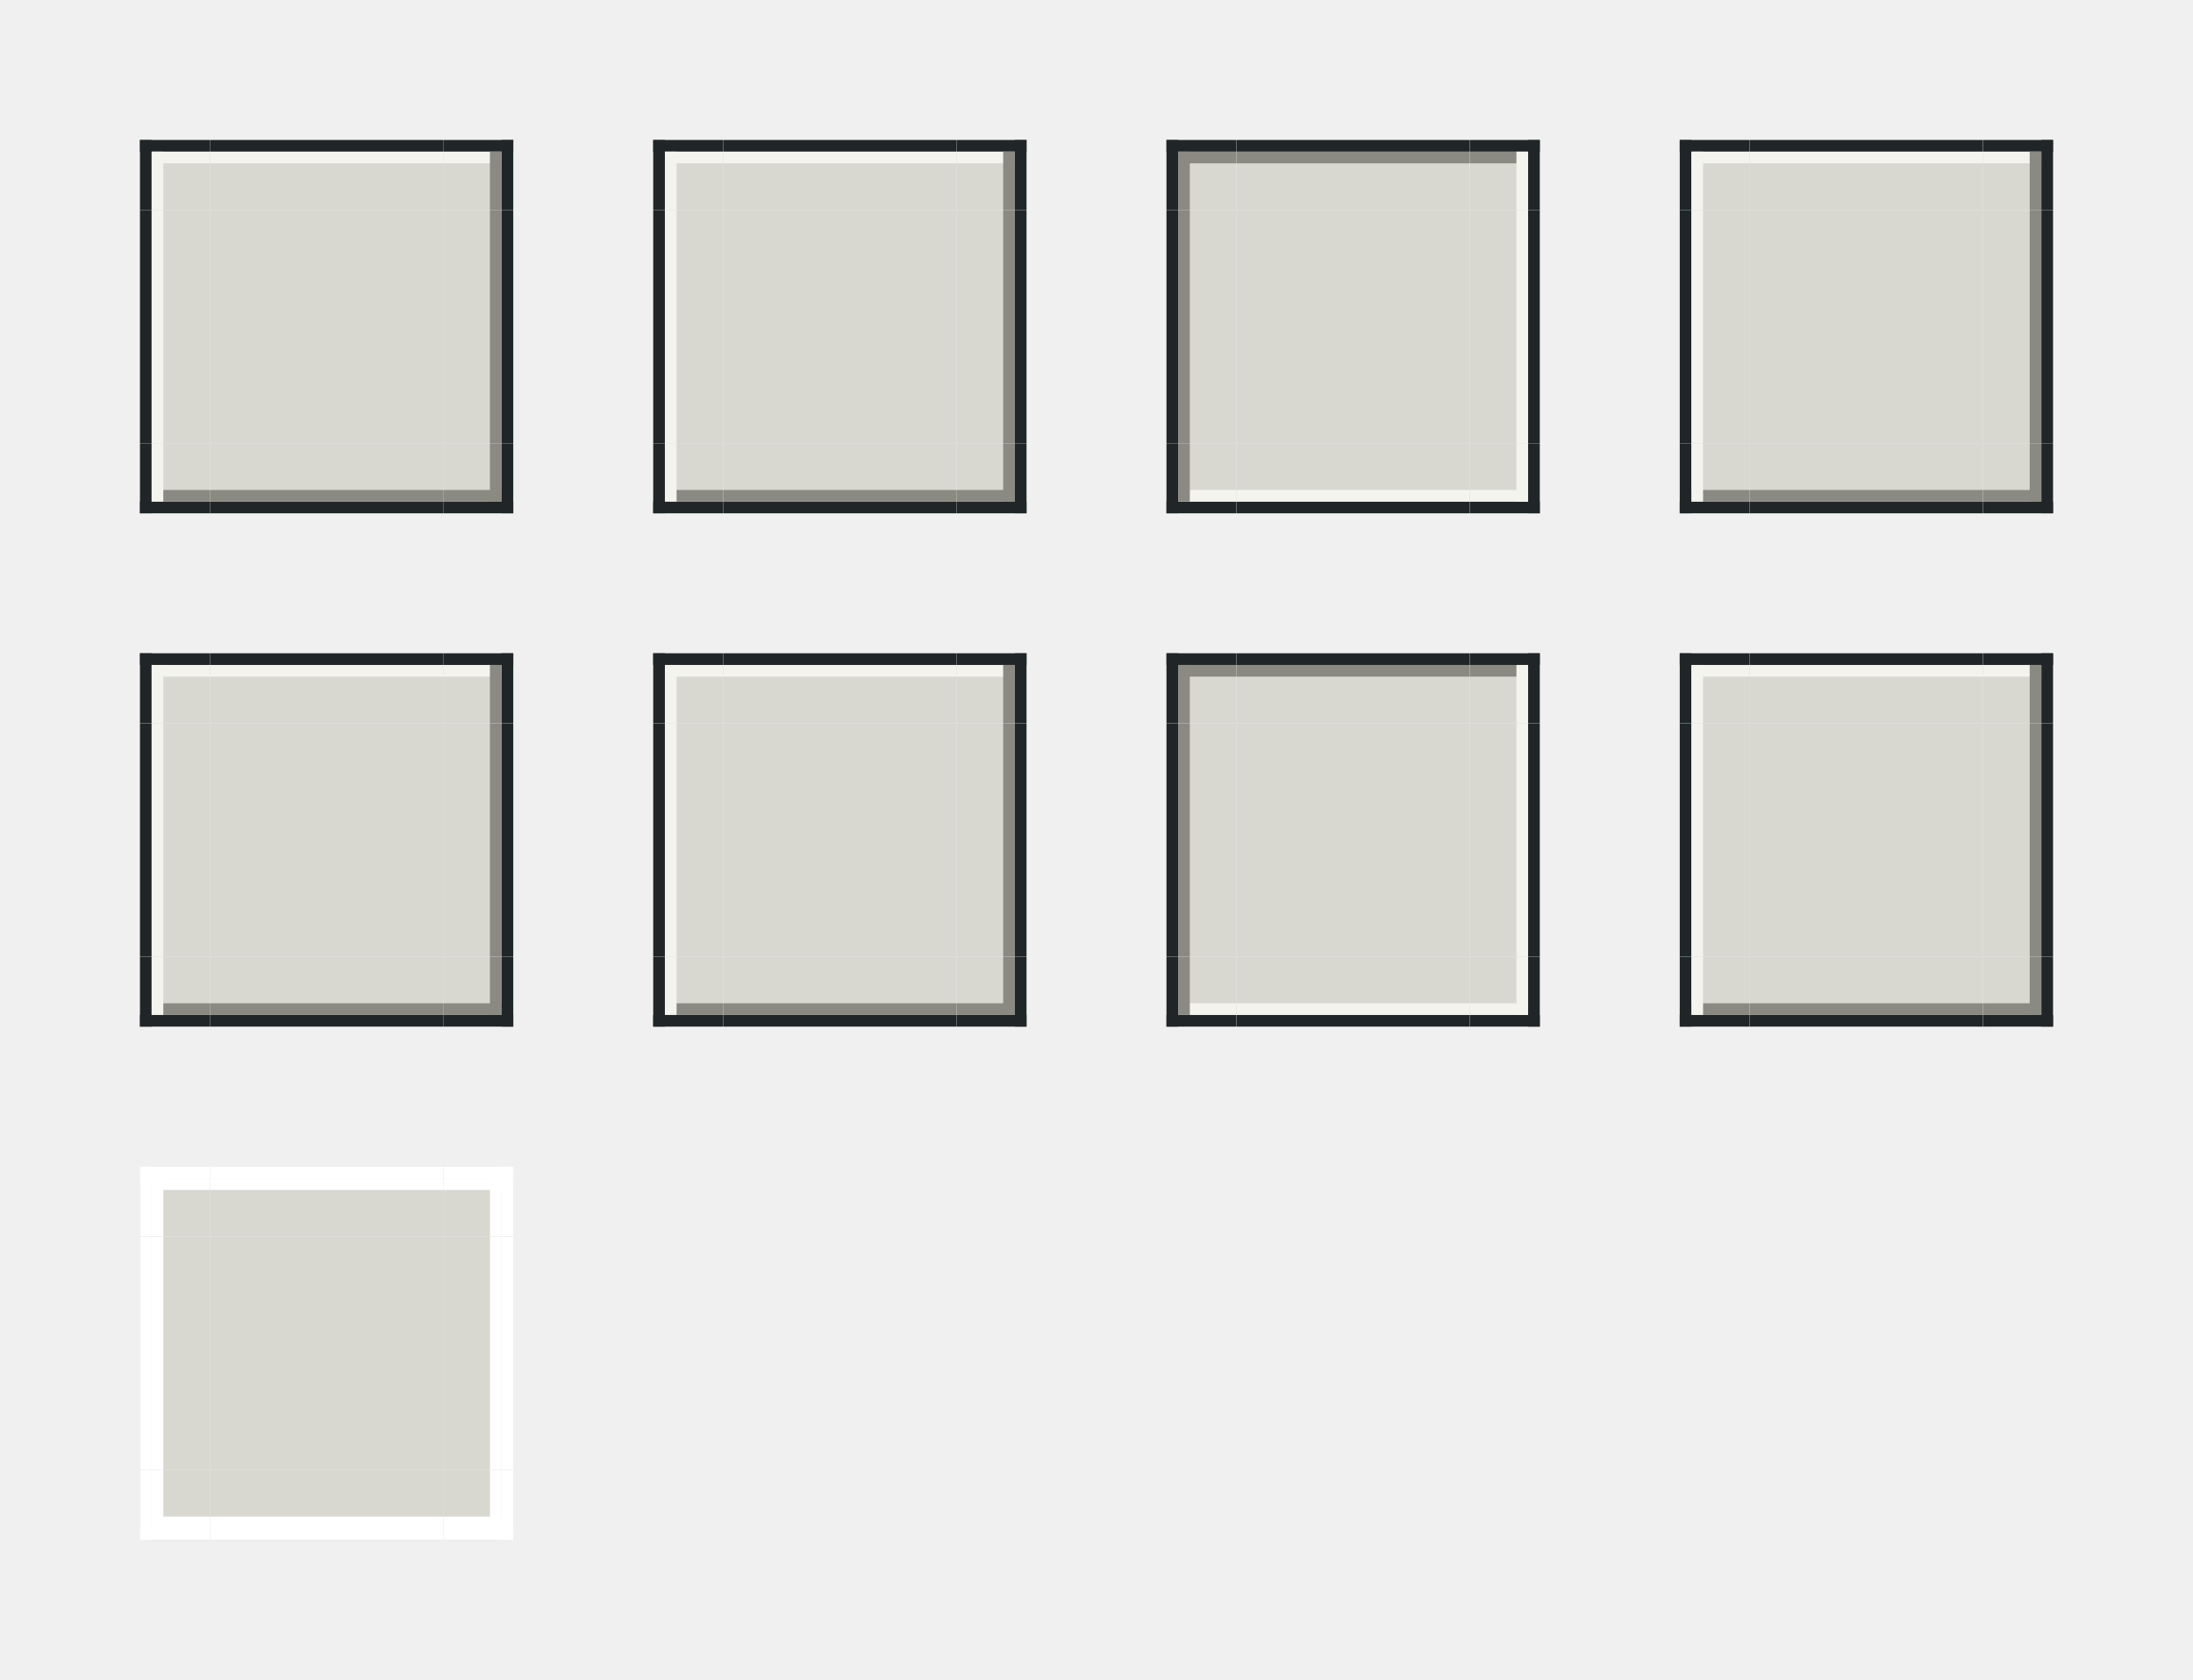
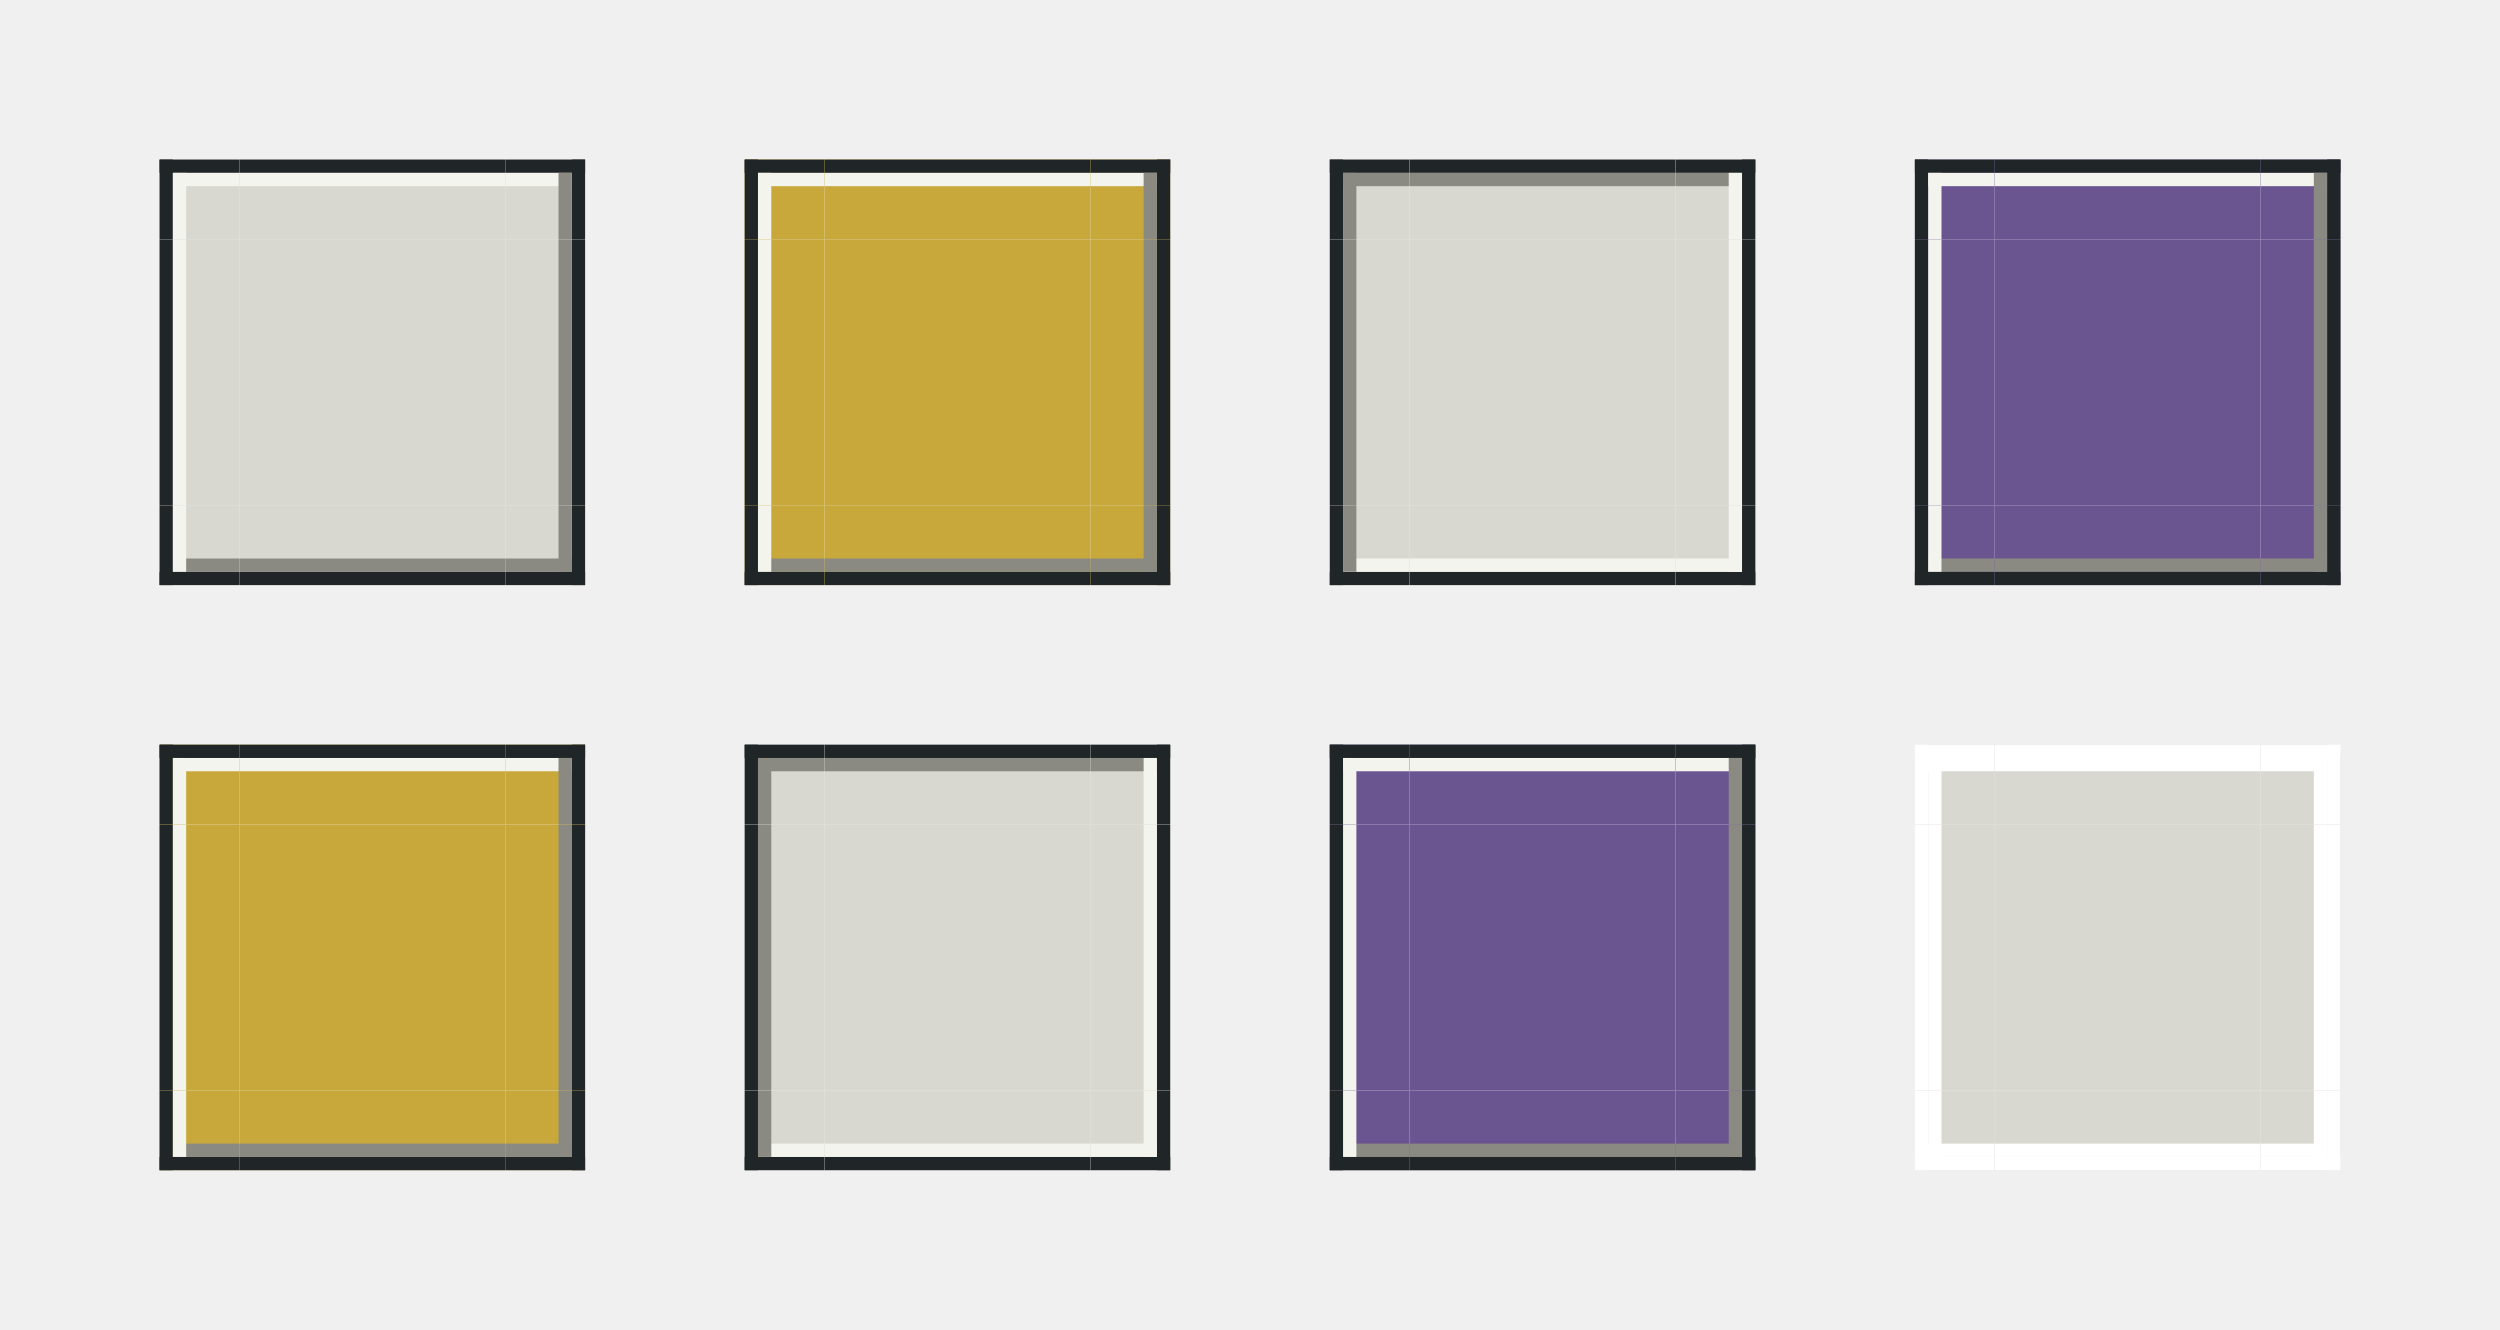
- <svg xmlns="http://www.w3.org/2000/svg" width="188" height="144" viewBox="0 0 188 144">
+ <svg xmlns="http://www.w3.org/2000/svg" width="188" height="100" viewBox="0 0 188 100">
  <defs>
    <style id="current-color-scheme" type="text/css">
      .ColorScheme-Text { color:#202628; stop-color:#202628; }
      .ColorScheme-Background { color:#d8d8d0; stop-color:#d8d8d0; }
      .ColorScheme-Highlight { color:#6b5590; stop-color:#6b5590; }
      .ColorScheme-ViewText { color:#202628; stop-color:#202628; }
      .ColorScheme-ViewBackground { color:#f0f0e8; stop-color:#f0f0e8; }
      .ColorScheme-ViewHover { color:#c8a83a; stop-color:#c8a83a; }
      .ColorScheme-ViewFocus { color:#6b5590; stop-color:#6b5590; }
      .ColorScheme-ButtonText { color:#202628; stop-color:#202628; }
      .ColorScheme-ButtonBackground { color:#d8d8d0; stop-color:#d8d8d0; }
      .ColorScheme-ButtonHover { color:#c8a83a; stop-color:#c8a83a; }
      .ColorScheme-ButtonFocus { color:#6b5590; stop-color:#6b5590; }
-       .ColorScheme-Frame { color:#202628; stop-color:#202628; }
+       .ColorScheme-HighlightedText { color:#f0f0e8; stop-color:#f0f0e8; }
+       .ColorScheme-ComplementaryBackground { color:#c4bcc8; stop-color:#c4bcc8; }
      .ColorScheme-NegativeText { color:#a83232; stop-color:#a83232; }
      .ColorScheme-NeutralText { color:#c87922; stop-color:#c87922; }
      .ColorScheme-PositiveText { color:#39734a; stop-color:#39734a; }
    </style>
  </defs>
  <g id="normal-topleft">
    <rect x="12" y="12" width="6" height="6" class="ColorScheme-Background" style="fill:currentColor;fill-opacity:1;stroke:none" />
    <rect x="12" y="12" width="6" height="1" fill="#202628" />
    <rect x="13" y="13" width="5" height="1" fill="#f4f4ee" />
    <rect x="12" y="12" width="1" height="6" fill="#202628" />
    <rect x="13" y="13" width="1" height="5" fill="#f4f4ee" />
  </g>
  <g id="normal-top">
    <rect x="18" y="12" width="20" height="6" class="ColorScheme-Background" style="fill:currentColor;fill-opacity:1;stroke:none" />
    <rect x="18" y="12" width="20" height="1" fill="#202628" />
    <rect x="18" y="13" width="20" height="1" fill="#f4f4ee" />
  </g>
  <g id="normal-topright">
    <rect x="38" y="12" width="6" height="6" class="ColorScheme-Background" style="fill:currentColor;fill-opacity:1;stroke:none" />
    <rect x="38" y="12" width="6" height="1" fill="#202628" />
    <rect x="38" y="13" width="5" height="1" fill="#f4f4ee" />
    <rect x="43" y="12" width="1" height="6" fill="#202628" />
    <rect x="42" y="13" width="1" height="5" fill="#8a8a82" />
  </g>
  <g id="normal-left">
    <rect x="12" y="18" width="6" height="20" class="ColorScheme-Background" style="fill:currentColor;fill-opacity:1;stroke:none" />
    <rect x="12" y="18" width="1" height="20" fill="#202628" />
    <rect x="13" y="18" width="1" height="20" fill="#f4f4ee" />
  </g>
  <g id="normal-center">
    <rect x="18" y="18" width="20" height="20" class="ColorScheme-Background" style="fill:currentColor;fill-opacity:1;stroke:none" />
  </g>
  <g id="normal-right">
    <rect x="38" y="18" width="6" height="20" class="ColorScheme-Background" style="fill:currentColor;fill-opacity:1;stroke:none" />
    <rect x="43" y="18" width="1" height="20" fill="#202628" />
    <rect x="42" y="18" width="1" height="20" fill="#8a8a82" />
  </g>
  <g id="normal-bottomleft">
    <rect x="12" y="38" width="6" height="6" class="ColorScheme-Background" style="fill:currentColor;fill-opacity:1;stroke:none" />
    <rect x="12" y="43" width="6" height="1" fill="#202628" />
    <rect x="13" y="42" width="5" height="1" fill="#8a8a82" />
    <rect x="12" y="38" width="1" height="6" fill="#202628" />
    <rect x="13" y="38" width="1" height="5" fill="#f4f4ee" />
  </g>
  <g id="normal-bottom">
    <rect x="18" y="38" width="20" height="6" class="ColorScheme-Background" style="fill:currentColor;fill-opacity:1;stroke:none" />
    <rect x="18" y="43" width="20" height="1" fill="#202628" />
    <rect x="18" y="42" width="20" height="1" fill="#8a8a82" />
  </g>
  <g id="normal-bottomright">
    <rect x="38" y="38" width="6" height="6" class="ColorScheme-Background" style="fill:currentColor;fill-opacity:1;stroke:none" />
    <rect x="38" y="43" width="6" height="1" fill="#202628" />
    <rect x="38" y="42" width="5" height="1" fill="#8a8a82" />
    <rect x="43" y="38" width="1" height="6" fill="#202628" />
    <rect x="42" y="38" width="1" height="5" fill="#8a8a82" />
  </g>
-   <rect id="normal-hint-top-margin" x="28" y="12" width="2" height="2" fill="#ff00ff" opacity="0" />
-   <rect id="normal-hint-bottom-margin" x="28" y="42" width="2" height="2" fill="#ff00ff" opacity="0" />
-   <rect id="normal-hint-left-margin" x="12" y="28" width="2" height="2" fill="#ff00ff" opacity="0" />
-   <rect id="normal-hint-right-margin" x="42" y="28" width="2" height="2" fill="#ff00ff" opacity="0" />
+   <rect id="normal-hint-top-margin" x="28" y="12" width="2" height="4" fill="#ff00ff" opacity="0" />
+   <rect id="normal-hint-bottom-margin" x="28" y="40" width="2" height="4" fill="#ff00ff" opacity="0" />
+   <rect id="normal-hint-left-margin" x="12" y="28" width="4" height="2" fill="#ff00ff" opacity="0" />
+   <rect id="normal-hint-right-margin" x="40" y="28" width="4" height="2" fill="#ff00ff" opacity="0" />
  <rect id="normal-hint-compose-over-border" x="15" y="13" width="1" height="1" fill="#00ff00" opacity="0" />
  <g id="hover-topleft">
-     <rect x="56" y="12" width="6" height="6" class="ColorScheme-Background" style="fill:currentColor;fill-opacity:1;stroke:none" />
+     <rect x="56" y="12" width="6" height="6" class="ColorScheme-ButtonHover" style="fill:currentColor;fill-opacity:1;stroke:none" />
    <rect x="56" y="12" width="6" height="1" fill="#202628" />
    <rect x="57" y="13" width="5" height="1" fill="#f4f4ee" />
    <rect x="56" y="12" width="1" height="6" fill="#202628" />
    <rect x="57" y="13" width="1" height="5" fill="#f4f4ee" />
  </g>
  <g id="hover-top">
-     <rect x="62" y="12" width="20" height="6" class="ColorScheme-Background" style="fill:currentColor;fill-opacity:1;stroke:none" />
+     <rect x="62" y="12" width="20" height="6" class="ColorScheme-ButtonHover" style="fill:currentColor;fill-opacity:1;stroke:none" />
    <rect x="62" y="12" width="20" height="1" fill="#202628" />
    <rect x="62" y="13" width="20" height="1" fill="#f4f4ee" />
  </g>
  <g id="hover-topright">
-     <rect x="82" y="12" width="6" height="6" class="ColorScheme-Background" style="fill:currentColor;fill-opacity:1;stroke:none" />
+     <rect x="82" y="12" width="6" height="6" class="ColorScheme-ButtonHover" style="fill:currentColor;fill-opacity:1;stroke:none" />
    <rect x="82" y="12" width="6" height="1" fill="#202628" />
    <rect x="82" y="13" width="5" height="1" fill="#f4f4ee" />
    <rect x="87" y="12" width="1" height="6" fill="#202628" />
    <rect x="86" y="13" width="1" height="5" fill="#8a8a82" />
  </g>
  <g id="hover-left">
-     <rect x="56" y="18" width="6" height="20" class="ColorScheme-Background" style="fill:currentColor;fill-opacity:1;stroke:none" />
+     <rect x="56" y="18" width="6" height="20" class="ColorScheme-ButtonHover" style="fill:currentColor;fill-opacity:1;stroke:none" />
    <rect x="56" y="18" width="1" height="20" fill="#202628" />
    <rect x="57" y="18" width="1" height="20" fill="#f4f4ee" />
  </g>
  <g id="hover-center">
-     <rect x="62" y="18" width="20" height="20" class="ColorScheme-Background" style="fill:currentColor;fill-opacity:1;stroke:none" />
+     <rect x="62" y="18" width="20" height="20" class="ColorScheme-ButtonHover" style="fill:currentColor;fill-opacity:1;stroke:none" />
  </g>
  <g id="hover-right">
-     <rect x="82" y="18" width="6" height="20" class="ColorScheme-Background" style="fill:currentColor;fill-opacity:1;stroke:none" />
+     <rect x="82" y="18" width="6" height="20" class="ColorScheme-ButtonHover" style="fill:currentColor;fill-opacity:1;stroke:none" />
    <rect x="87" y="18" width="1" height="20" fill="#202628" />
    <rect x="86" y="18" width="1" height="20" fill="#8a8a82" />
  </g>
  <g id="hover-bottomleft">
-     <rect x="56" y="38" width="6" height="6" class="ColorScheme-Background" style="fill:currentColor;fill-opacity:1;stroke:none" />
+     <rect x="56" y="38" width="6" height="6" class="ColorScheme-ButtonHover" style="fill:currentColor;fill-opacity:1;stroke:none" />
    <rect x="56" y="43" width="6" height="1" fill="#202628" />
    <rect x="57" y="42" width="5" height="1" fill="#8a8a82" />
    <rect x="56" y="38" width="1" height="6" fill="#202628" />
    <rect x="57" y="38" width="1" height="5" fill="#f4f4ee" />
  </g>
  <g id="hover-bottom">
-     <rect x="62" y="38" width="20" height="6" class="ColorScheme-Background" style="fill:currentColor;fill-opacity:1;stroke:none" />
+     <rect x="62" y="38" width="20" height="6" class="ColorScheme-ButtonHover" style="fill:currentColor;fill-opacity:1;stroke:none" />
    <rect x="62" y="43" width="20" height="1" fill="#202628" />
    <rect x="62" y="42" width="20" height="1" fill="#8a8a82" />
  </g>
  <g id="hover-bottomright">
-     <rect x="82" y="38" width="6" height="6" class="ColorScheme-Background" style="fill:currentColor;fill-opacity:1;stroke:none" />
+     <rect x="82" y="38" width="6" height="6" class="ColorScheme-ButtonHover" style="fill:currentColor;fill-opacity:1;stroke:none" />
    <rect x="82" y="43" width="6" height="1" fill="#202628" />
    <rect x="82" y="42" width="5" height="1" fill="#8a8a82" />
    <rect x="87" y="38" width="1" height="6" fill="#202628" />
    <rect x="86" y="38" width="1" height="5" fill="#8a8a82" />
  </g>
-   <rect id="hover-hint-top-margin" x="72" y="12" width="2" height="2" fill="#ff00ff" opacity="0" />
-   <rect id="hover-hint-bottom-margin" x="72" y="42" width="2" height="2" fill="#ff00ff" opacity="0" />
-   <rect id="hover-hint-left-margin" x="56" y="28" width="2" height="2" fill="#ff00ff" opacity="0" />
-   <rect id="hover-hint-right-margin" x="86" y="28" width="2" height="2" fill="#ff00ff" opacity="0" />
+   <rect id="hover-hint-top-margin" x="72" y="12" width="2" height="4" fill="#ff00ff" opacity="0" />
+   <rect id="hover-hint-bottom-margin" x="72" y="40" width="2" height="4" fill="#ff00ff" opacity="0" />
+   <rect id="hover-hint-left-margin" x="56" y="28" width="4" height="2" fill="#ff00ff" opacity="0" />
+   <rect id="hover-hint-right-margin" x="84" y="28" width="4" height="2" fill="#ff00ff" opacity="0" />
  <rect id="hover-hint-compose-over-border" x="59" y="13" width="1" height="1" fill="#00ff00" opacity="0" />
  <g id="pressed-topleft">
    <rect x="100" y="12" width="6" height="6" class="ColorScheme-Background" style="fill:currentColor;fill-opacity:1;stroke:none" />
    <rect x="100" y="12" width="6" height="1" fill="#202628" />
    <rect x="101" y="13" width="5" height="1" fill="#8a8a82" />
    <rect x="100" y="12" width="1" height="6" fill="#202628" />
    <rect x="101" y="13" width="1" height="5" fill="#8a8a82" />
  </g>
  <g id="pressed-top">
    <rect x="106" y="12" width="20" height="6" class="ColorScheme-Background" style="fill:currentColor;fill-opacity:1;stroke:none" />
    <rect x="106" y="12" width="20" height="1" fill="#202628" />
    <rect x="106" y="13" width="20" height="1" fill="#8a8a82" />
  </g>
  <g id="pressed-topright">
    <rect x="126" y="12" width="6" height="6" class="ColorScheme-Background" style="fill:currentColor;fill-opacity:1;stroke:none" />
    <rect x="126" y="12" width="6" height="1" fill="#202628" />
    <rect x="126" y="13" width="5" height="1" fill="#8a8a82" />
    <rect x="131" y="12" width="1" height="6" fill="#202628" />
    <rect x="130" y="13" width="1" height="5" fill="#f4f4ee" />
  </g>
  <g id="pressed-left">
    <rect x="100" y="18" width="6" height="20" class="ColorScheme-Background" style="fill:currentColor;fill-opacity:1;stroke:none" />
    <rect x="100" y="18" width="1" height="20" fill="#202628" />
    <rect x="101" y="18" width="1" height="20" fill="#8a8a82" />
  </g>
  <g id="pressed-center">
    <rect x="106" y="18" width="20" height="20" class="ColorScheme-Background" style="fill:currentColor;fill-opacity:1;stroke:none" />
  </g>
  <g id="pressed-right">
    <rect x="126" y="18" width="6" height="20" class="ColorScheme-Background" style="fill:currentColor;fill-opacity:1;stroke:none" />
    <rect x="131" y="18" width="1" height="20" fill="#202628" />
    <rect x="130" y="18" width="1" height="20" fill="#f4f4ee" />
  </g>
  <g id="pressed-bottomleft">
    <rect x="100" y="38" width="6" height="6" class="ColorScheme-Background" style="fill:currentColor;fill-opacity:1;stroke:none" />
    <rect x="100" y="43" width="6" height="1" fill="#202628" />
    <rect x="101" y="42" width="5" height="1" fill="#f4f4ee" />
    <rect x="100" y="38" width="1" height="6" fill="#202628" />
    <rect x="101" y="38" width="1" height="5" fill="#8a8a82" />
  </g>
  <g id="pressed-bottom">
    <rect x="106" y="38" width="20" height="6" class="ColorScheme-Background" style="fill:currentColor;fill-opacity:1;stroke:none" />
    <rect x="106" y="43" width="20" height="1" fill="#202628" />
    <rect x="106" y="42" width="20" height="1" fill="#f4f4ee" />
  </g>
  <g id="pressed-bottomright">
    <rect x="126" y="38" width="6" height="6" class="ColorScheme-Background" style="fill:currentColor;fill-opacity:1;stroke:none" />
    <rect x="126" y="43" width="6" height="1" fill="#202628" />
    <rect x="126" y="42" width="5" height="1" fill="#f4f4ee" />
    <rect x="131" y="38" width="1" height="6" fill="#202628" />
    <rect x="130" y="38" width="1" height="5" fill="#f4f4ee" />
  </g>
-   <rect id="pressed-hint-top-margin" x="116" y="12" width="2" height="2" fill="#ff00ff" opacity="0" />
-   <rect id="pressed-hint-bottom-margin" x="116" y="42" width="2" height="2" fill="#ff00ff" opacity="0" />
-   <rect id="pressed-hint-left-margin" x="100" y="28" width="2" height="2" fill="#ff00ff" opacity="0" />
-   <rect id="pressed-hint-right-margin" x="130" y="28" width="2" height="2" fill="#ff00ff" opacity="0" />
+   <rect id="pressed-hint-top-margin" x="116" y="12" width="2" height="4" fill="#ff00ff" opacity="0" />
+   <rect id="pressed-hint-bottom-margin" x="116" y="40" width="2" height="4" fill="#ff00ff" opacity="0" />
+   <rect id="pressed-hint-left-margin" x="100" y="28" width="4" height="2" fill="#ff00ff" opacity="0" />
+   <rect id="pressed-hint-right-margin" x="128" y="28" width="4" height="2" fill="#ff00ff" opacity="0" />
  <rect id="pressed-hint-compose-over-border" x="103" y="13" width="1" height="1" fill="#00ff00" opacity="0" />
  <g id="focus-topleft">
-     <rect x="144" y="12" width="6" height="6" class="ColorScheme-Background" style="fill:currentColor;fill-opacity:1;stroke:none" />
+     <rect x="144" y="12" width="6" height="6" class="ColorScheme-ButtonFocus" style="fill:currentColor;fill-opacity:1;stroke:none" />
    <rect x="144" y="12" width="6" height="1" fill="#202628" />
    <rect x="145" y="13" width="5" height="1" fill="#f4f4ee" />
    <rect x="144" y="12" width="1" height="6" fill="#202628" />
    <rect x="145" y="13" width="1" height="5" fill="#f4f4ee" />
  </g>
  <g id="focus-top">
-     <rect x="150" y="12" width="20" height="6" class="ColorScheme-Background" style="fill:currentColor;fill-opacity:1;stroke:none" />
+     <rect x="150" y="12" width="20" height="6" class="ColorScheme-ButtonFocus" style="fill:currentColor;fill-opacity:1;stroke:none" />
    <rect x="150" y="12" width="20" height="1" fill="#202628" />
    <rect x="150" y="13" width="20" height="1" fill="#f4f4ee" />
  </g>
  <g id="focus-topright">
-     <rect x="170" y="12" width="6" height="6" class="ColorScheme-Background" style="fill:currentColor;fill-opacity:1;stroke:none" />
+     <rect x="170" y="12" width="6" height="6" class="ColorScheme-ButtonFocus" style="fill:currentColor;fill-opacity:1;stroke:none" />
    <rect x="170" y="12" width="6" height="1" fill="#202628" />
    <rect x="170" y="13" width="5" height="1" fill="#f4f4ee" />
    <rect x="175" y="12" width="1" height="6" fill="#202628" />
    <rect x="174" y="13" width="1" height="5" fill="#8a8a82" />
  </g>
  <g id="focus-left">
-     <rect x="144" y="18" width="6" height="20" class="ColorScheme-Background" style="fill:currentColor;fill-opacity:1;stroke:none" />
+     <rect x="144" y="18" width="6" height="20" class="ColorScheme-ButtonFocus" style="fill:currentColor;fill-opacity:1;stroke:none" />
    <rect x="144" y="18" width="1" height="20" fill="#202628" />
    <rect x="145" y="18" width="1" height="20" fill="#f4f4ee" />
  </g>
  <g id="focus-center">
-     <rect x="150" y="18" width="20" height="20" class="ColorScheme-Background" style="fill:currentColor;fill-opacity:1;stroke:none" />
+     <rect x="150" y="18" width="20" height="20" class="ColorScheme-ButtonFocus" style="fill:currentColor;fill-opacity:1;stroke:none" />
  </g>
  <g id="focus-right">
-     <rect x="170" y="18" width="6" height="20" class="ColorScheme-Background" style="fill:currentColor;fill-opacity:1;stroke:none" />
+     <rect x="170" y="18" width="6" height="20" class="ColorScheme-ButtonFocus" style="fill:currentColor;fill-opacity:1;stroke:none" />
    <rect x="175" y="18" width="1" height="20" fill="#202628" />
    <rect x="174" y="18" width="1" height="20" fill="#8a8a82" />
  </g>
  <g id="focus-bottomleft">
-     <rect x="144" y="38" width="6" height="6" class="ColorScheme-Background" style="fill:currentColor;fill-opacity:1;stroke:none" />
+     <rect x="144" y="38" width="6" height="6" class="ColorScheme-ButtonFocus" style="fill:currentColor;fill-opacity:1;stroke:none" />
    <rect x="144" y="43" width="6" height="1" fill="#202628" />
    <rect x="145" y="42" width="5" height="1" fill="#8a8a82" />
    <rect x="144" y="38" width="1" height="6" fill="#202628" />
    <rect x="145" y="38" width="1" height="5" fill="#f4f4ee" />
  </g>
  <g id="focus-bottom">
-     <rect x="150" y="38" width="20" height="6" class="ColorScheme-Background" style="fill:currentColor;fill-opacity:1;stroke:none" />
+     <rect x="150" y="38" width="20" height="6" class="ColorScheme-ButtonFocus" style="fill:currentColor;fill-opacity:1;stroke:none" />
    <rect x="150" y="43" width="20" height="1" fill="#202628" />
    <rect x="150" y="42" width="20" height="1" fill="#8a8a82" />
  </g>
  <g id="focus-bottomright">
-     <rect x="170" y="38" width="6" height="6" class="ColorScheme-Background" style="fill:currentColor;fill-opacity:1;stroke:none" />
+     <rect x="170" y="38" width="6" height="6" class="ColorScheme-ButtonFocus" style="fill:currentColor;fill-opacity:1;stroke:none" />
    <rect x="170" y="43" width="6" height="1" fill="#202628" />
    <rect x="170" y="42" width="5" height="1" fill="#8a8a82" />
    <rect x="175" y="38" width="1" height="6" fill="#202628" />
    <rect x="174" y="38" width="1" height="5" fill="#8a8a82" />
  </g>
-   <rect id="focus-hint-top-margin" x="160" y="12" width="2" height="2" fill="#ff00ff" opacity="0" />
-   <rect id="focus-hint-bottom-margin" x="160" y="42" width="2" height="2" fill="#ff00ff" opacity="0" />
-   <rect id="focus-hint-left-margin" x="144" y="28" width="2" height="2" fill="#ff00ff" opacity="0" />
-   <rect id="focus-hint-right-margin" x="174" y="28" width="2" height="2" fill="#ff00ff" opacity="0" />
+   <rect id="focus-hint-top-margin" x="160" y="12" width="2" height="4" fill="#ff00ff" opacity="0" />
+   <rect id="focus-hint-bottom-margin" x="160" y="40" width="2" height="4" fill="#ff00ff" opacity="0" />
+   <rect id="focus-hint-left-margin" x="144" y="28" width="4" height="2" fill="#ff00ff" opacity="0" />
+   <rect id="focus-hint-right-margin" x="172" y="28" width="4" height="2" fill="#ff00ff" opacity="0" />
  <rect id="focus-hint-compose-over-border" x="147" y="13" width="1" height="1" fill="#00ff00" opacity="0" />
-   <g id="shadow-topleft">
-     <rect x="12" y="56" width="6" height="6" class="ColorScheme-Background" style="fill:currentColor;fill-opacity:1;stroke:none" />
+   <g id="toolbutton-hover-topleft">
+     <rect x="12" y="56" width="6" height="6" class="ColorScheme-ButtonHover" style="fill:currentColor;fill-opacity:1;stroke:none" />
    <rect x="12" y="56" width="6" height="1" fill="#202628" />
    <rect x="13" y="57" width="5" height="1" fill="#f4f4ee" />
    <rect x="12" y="56" width="1" height="6" fill="#202628" />
    <rect x="13" y="57" width="1" height="5" fill="#f4f4ee" />
  </g>
-   <g id="shadow-top">
-     <rect x="18" y="56" width="20" height="6" class="ColorScheme-Background" style="fill:currentColor;fill-opacity:1;stroke:none" />
+   <g id="toolbutton-hover-top">
+     <rect x="18" y="56" width="20" height="6" class="ColorScheme-ButtonHover" style="fill:currentColor;fill-opacity:1;stroke:none" />
    <rect x="18" y="56" width="20" height="1" fill="#202628" />
    <rect x="18" y="57" width="20" height="1" fill="#f4f4ee" />
  </g>
-   <g id="shadow-topright">
-     <rect x="38" y="56" width="6" height="6" class="ColorScheme-Background" style="fill:currentColor;fill-opacity:1;stroke:none" />
+   <g id="toolbutton-hover-topright">
+     <rect x="38" y="56" width="6" height="6" class="ColorScheme-ButtonHover" style="fill:currentColor;fill-opacity:1;stroke:none" />
    <rect x="38" y="56" width="6" height="1" fill="#202628" />
    <rect x="38" y="57" width="5" height="1" fill="#f4f4ee" />
    <rect x="43" y="56" width="1" height="6" fill="#202628" />
    <rect x="42" y="57" width="1" height="5" fill="#8a8a82" />
  </g>
-   <g id="shadow-left">
-     <rect x="12" y="62" width="6" height="20" class="ColorScheme-Background" style="fill:currentColor;fill-opacity:1;stroke:none" />
+   <g id="toolbutton-hover-left">
+     <rect x="12" y="62" width="6" height="20" class="ColorScheme-ButtonHover" style="fill:currentColor;fill-opacity:1;stroke:none" />
    <rect x="12" y="62" width="1" height="20" fill="#202628" />
    <rect x="13" y="62" width="1" height="20" fill="#f4f4ee" />
  </g>
-   <g id="shadow-center">
-     <rect x="18" y="62" width="20" height="20" class="ColorScheme-Background" style="fill:currentColor;fill-opacity:1;stroke:none" />
-   </g>
-   <g id="shadow-right">
-     <rect x="38" y="62" width="6" height="20" class="ColorScheme-Background" style="fill:currentColor;fill-opacity:1;stroke:none" />
+   <g id="toolbutton-hover-center">
+     <rect x="18" y="62" width="20" height="20" class="ColorScheme-ButtonHover" style="fill:currentColor;fill-opacity:1;stroke:none" />
+   </g>
+   <g id="toolbutton-hover-right">
+     <rect x="38" y="62" width="6" height="20" class="ColorScheme-ButtonHover" style="fill:currentColor;fill-opacity:1;stroke:none" />
    <rect x="43" y="62" width="1" height="20" fill="#202628" />
    <rect x="42" y="62" width="1" height="20" fill="#8a8a82" />
  </g>
-   <g id="shadow-bottomleft">
-     <rect x="12" y="82" width="6" height="6" class="ColorScheme-Background" style="fill:currentColor;fill-opacity:1;stroke:none" />
+   <g id="toolbutton-hover-bottomleft">
+     <rect x="12" y="82" width="6" height="6" class="ColorScheme-ButtonHover" style="fill:currentColor;fill-opacity:1;stroke:none" />
    <rect x="12" y="87" width="6" height="1" fill="#202628" />
    <rect x="13" y="86" width="5" height="1" fill="#8a8a82" />
    <rect x="12" y="82" width="1" height="6" fill="#202628" />
    <rect x="13" y="82" width="1" height="5" fill="#f4f4ee" />
  </g>
-   <g id="shadow-bottom">
-     <rect x="18" y="82" width="20" height="6" class="ColorScheme-Background" style="fill:currentColor;fill-opacity:1;stroke:none" />
+   <g id="toolbutton-hover-bottom">
+     <rect x="18" y="82" width="20" height="6" class="ColorScheme-ButtonHover" style="fill:currentColor;fill-opacity:1;stroke:none" />
    <rect x="18" y="87" width="20" height="1" fill="#202628" />
    <rect x="18" y="86" width="20" height="1" fill="#8a8a82" />
  </g>
-   <g id="shadow-bottomright">
-     <rect x="38" y="82" width="6" height="6" class="ColorScheme-Background" style="fill:currentColor;fill-opacity:1;stroke:none" />
+   <g id="toolbutton-hover-bottomright">
+     <rect x="38" y="82" width="6" height="6" class="ColorScheme-ButtonHover" style="fill:currentColor;fill-opacity:1;stroke:none" />
    <rect x="38" y="87" width="6" height="1" fill="#202628" />
    <rect x="38" y="86" width="5" height="1" fill="#8a8a82" />
    <rect x="43" y="82" width="1" height="6" fill="#202628" />
    <rect x="42" y="82" width="1" height="5" fill="#8a8a82" />
  </g>
-   <rect id="shadow-hint-top-margin" x="28" y="56" width="2" height="2" fill="#ff00ff" opacity="0" />
-   <rect id="shadow-hint-bottom-margin" x="28" y="86" width="2" height="2" fill="#ff00ff" opacity="0" />
-   <rect id="shadow-hint-left-margin" x="12" y="72" width="2" height="2" fill="#ff00ff" opacity="0" />
-   <rect id="shadow-hint-right-margin" x="42" y="72" width="2" height="2" fill="#ff00ff" opacity="0" />
-   <rect id="shadow-hint-compose-over-border" x="15" y="57" width="1" height="1" fill="#00ff00" opacity="0" />
-   <g id="toolbutton-hover-topleft">
+   <rect id="toolbutton-hover-hint-top-margin" x="28" y="56" width="2" height="4" fill="#ff00ff" opacity="0" />
+   <rect id="toolbutton-hover-hint-bottom-margin" x="28" y="84" width="2" height="4" fill="#ff00ff" opacity="0" />
+   <rect id="toolbutton-hover-hint-left-margin" x="12" y="72" width="4" height="2" fill="#ff00ff" opacity="0" />
+   <rect id="toolbutton-hover-hint-right-margin" x="40" y="72" width="4" height="2" fill="#ff00ff" opacity="0" />
+   <rect id="toolbutton-hover-hint-compose-over-border" x="15" y="57" width="1" height="1" fill="#00ff00" opacity="0" />
+   <g id="toolbutton-pressed-topleft">
    <rect x="56" y="56" width="6" height="6" class="ColorScheme-Background" style="fill:currentColor;fill-opacity:1;stroke:none" />
    <rect x="56" y="56" width="6" height="1" fill="#202628" />
-     <rect x="57" y="57" width="5" height="1" fill="#f4f4ee" />
+     <rect x="57" y="57" width="5" height="1" fill="#8a8a82" />
    <rect x="56" y="56" width="1" height="6" fill="#202628" />
-     <rect x="57" y="57" width="1" height="5" fill="#f4f4ee" />
-   </g>
-   <g id="toolbutton-hover-top">
+     <rect x="57" y="57" width="1" height="5" fill="#8a8a82" />
+   </g>
+   <g id="toolbutton-pressed-top">
    <rect x="62" y="56" width="20" height="6" class="ColorScheme-Background" style="fill:currentColor;fill-opacity:1;stroke:none" />
    <rect x="62" y="56" width="20" height="1" fill="#202628" />
-     <rect x="62" y="57" width="20" height="1" fill="#f4f4ee" />
-   </g>
-   <g id="toolbutton-hover-topright">
+     <rect x="62" y="57" width="20" height="1" fill="#8a8a82" />
+   </g>
+   <g id="toolbutton-pressed-topright">
    <rect x="82" y="56" width="6" height="6" class="ColorScheme-Background" style="fill:currentColor;fill-opacity:1;stroke:none" />
    <rect x="82" y="56" width="6" height="1" fill="#202628" />
-     <rect x="82" y="57" width="5" height="1" fill="#f4f4ee" />
+     <rect x="82" y="57" width="5" height="1" fill="#8a8a82" />
    <rect x="87" y="56" width="1" height="6" fill="#202628" />
-     <rect x="86" y="57" width="1" height="5" fill="#8a8a82" />
-   </g>
-   <g id="toolbutton-hover-left">
+     <rect x="86" y="57" width="1" height="5" fill="#f4f4ee" />
+   </g>
+   <g id="toolbutton-pressed-left">
    <rect x="56" y="62" width="6" height="20" class="ColorScheme-Background" style="fill:currentColor;fill-opacity:1;stroke:none" />
    <rect x="56" y="62" width="1" height="20" fill="#202628" />
-     <rect x="57" y="62" width="1" height="20" fill="#f4f4ee" />
-   </g>
-   <g id="toolbutton-hover-center">
+     <rect x="57" y="62" width="1" height="20" fill="#8a8a82" />
+   </g>
+   <g id="toolbutton-pressed-center">
    <rect x="62" y="62" width="20" height="20" class="ColorScheme-Background" style="fill:currentColor;fill-opacity:1;stroke:none" />
  </g>
-   <g id="toolbutton-hover-right">
+   <g id="toolbutton-pressed-right">
    <rect x="82" y="62" width="6" height="20" class="ColorScheme-Background" style="fill:currentColor;fill-opacity:1;stroke:none" />
    <rect x="87" y="62" width="1" height="20" fill="#202628" />
-     <rect x="86" y="62" width="1" height="20" fill="#8a8a82" />
-   </g>
-   <g id="toolbutton-hover-bottomleft">
+     <rect x="86" y="62" width="1" height="20" fill="#f4f4ee" />
+   </g>
+   <g id="toolbutton-pressed-bottomleft">
    <rect x="56" y="82" width="6" height="6" class="ColorScheme-Background" style="fill:currentColor;fill-opacity:1;stroke:none" />
    <rect x="56" y="87" width="6" height="1" fill="#202628" />
-     <rect x="57" y="86" width="5" height="1" fill="#8a8a82" />
+     <rect x="57" y="86" width="5" height="1" fill="#f4f4ee" />
    <rect x="56" y="82" width="1" height="6" fill="#202628" />
-     <rect x="57" y="82" width="1" height="5" fill="#f4f4ee" />
-   </g>
-   <g id="toolbutton-hover-bottom">
+     <rect x="57" y="82" width="1" height="5" fill="#8a8a82" />
+   </g>
+   <g id="toolbutton-pressed-bottom">
    <rect x="62" y="82" width="20" height="6" class="ColorScheme-Background" style="fill:currentColor;fill-opacity:1;stroke:none" />
    <rect x="62" y="87" width="20" height="1" fill="#202628" />
-     <rect x="62" y="86" width="20" height="1" fill="#8a8a82" />
-   </g>
-   <g id="toolbutton-hover-bottomright">
+     <rect x="62" y="86" width="20" height="1" fill="#f4f4ee" />
+   </g>
+   <g id="toolbutton-pressed-bottomright">
    <rect x="82" y="82" width="6" height="6" class="ColorScheme-Background" style="fill:currentColor;fill-opacity:1;stroke:none" />
    <rect x="82" y="87" width="6" height="1" fill="#202628" />
-     <rect x="82" y="86" width="5" height="1" fill="#8a8a82" />
+     <rect x="82" y="86" width="5" height="1" fill="#f4f4ee" />
    <rect x="87" y="82" width="1" height="6" fill="#202628" />
-     <rect x="86" y="82" width="1" height="5" fill="#8a8a82" />
-   </g>
-   <rect id="toolbutton-hover-hint-top-margin" x="72" y="56" width="2" height="2" fill="#ff00ff" opacity="0" />
-   <rect id="toolbutton-hover-hint-bottom-margin" x="72" y="86" width="2" height="2" fill="#ff00ff" opacity="0" />
-   <rect id="toolbutton-hover-hint-left-margin" x="56" y="72" width="2" height="2" fill="#ff00ff" opacity="0" />
-   <rect id="toolbutton-hover-hint-right-margin" x="86" y="72" width="2" height="2" fill="#ff00ff" opacity="0" />
-   <rect id="toolbutton-hover-hint-compose-over-border" x="59" y="57" width="1" height="1" fill="#00ff00" opacity="0" />
-   <g id="toolbutton-pressed-topleft">
-     <rect x="100" y="56" width="6" height="6" class="ColorScheme-Background" style="fill:currentColor;fill-opacity:1;stroke:none" />
+     <rect x="86" y="82" width="1" height="5" fill="#f4f4ee" />
+   </g>
+   <rect id="toolbutton-pressed-hint-top-margin" x="72" y="56" width="2" height="4" fill="#ff00ff" opacity="0" />
+   <rect id="toolbutton-pressed-hint-bottom-margin" x="72" y="84" width="2" height="4" fill="#ff00ff" opacity="0" />
+   <rect id="toolbutton-pressed-hint-left-margin" x="56" y="72" width="4" height="2" fill="#ff00ff" opacity="0" />
+   <rect id="toolbutton-pressed-hint-right-margin" x="84" y="72" width="4" height="2" fill="#ff00ff" opacity="0" />
+   <rect id="toolbutton-pressed-hint-compose-over-border" x="59" y="57" width="1" height="1" fill="#00ff00" opacity="0" />
+   <g id="toolbutton-focus-topleft">
+     <rect x="100" y="56" width="6" height="6" class="ColorScheme-ButtonFocus" style="fill:currentColor;fill-opacity:1;stroke:none" />
    <rect x="100" y="56" width="6" height="1" fill="#202628" />
-     <rect x="101" y="57" width="5" height="1" fill="#8a8a82" />
+     <rect x="101" y="57" width="5" height="1" fill="#f4f4ee" />
    <rect x="100" y="56" width="1" height="6" fill="#202628" />
-     <rect x="101" y="57" width="1" height="5" fill="#8a8a82" />
-   </g>
-   <g id="toolbutton-pressed-top">
-     <rect x="106" y="56" width="20" height="6" class="ColorScheme-Background" style="fill:currentColor;fill-opacity:1;stroke:none" />
+     <rect x="101" y="57" width="1" height="5" fill="#f4f4ee" />
+   </g>
+   <g id="toolbutton-focus-top">
+     <rect x="106" y="56" width="20" height="6" class="ColorScheme-ButtonFocus" style="fill:currentColor;fill-opacity:1;stroke:none" />
    <rect x="106" y="56" width="20" height="1" fill="#202628" />
-     <rect x="106" y="57" width="20" height="1" fill="#8a8a82" />
-   </g>
-   <g id="toolbutton-pressed-topright">
-     <rect x="126" y="56" width="6" height="6" class="ColorScheme-Background" style="fill:currentColor;fill-opacity:1;stroke:none" />
+     <rect x="106" y="57" width="20" height="1" fill="#f4f4ee" />
+   </g>
+   <g id="toolbutton-focus-topright">
+     <rect x="126" y="56" width="6" height="6" class="ColorScheme-ButtonFocus" style="fill:currentColor;fill-opacity:1;stroke:none" />
    <rect x="126" y="56" width="6" height="1" fill="#202628" />
-     <rect x="126" y="57" width="5" height="1" fill="#8a8a82" />
+     <rect x="126" y="57" width="5" height="1" fill="#f4f4ee" />
    <rect x="131" y="56" width="1" height="6" fill="#202628" />
-     <rect x="130" y="57" width="1" height="5" fill="#f4f4ee" />
-   </g>
-   <g id="toolbutton-pressed-left">
-     <rect x="100" y="62" width="6" height="20" class="ColorScheme-Background" style="fill:currentColor;fill-opacity:1;stroke:none" />
+     <rect x="130" y="57" width="1" height="5" fill="#8a8a82" />
+   </g>
+   <g id="toolbutton-focus-left">
+     <rect x="100" y="62" width="6" height="20" class="ColorScheme-ButtonFocus" style="fill:currentColor;fill-opacity:1;stroke:none" />
    <rect x="100" y="62" width="1" height="20" fill="#202628" />
-     <rect x="101" y="62" width="1" height="20" fill="#8a8a82" />
-   </g>
-   <g id="toolbutton-pressed-center">
-     <rect x="106" y="62" width="20" height="20" class="ColorScheme-Background" style="fill:currentColor;fill-opacity:1;stroke:none" />
-   </g>
-   <g id="toolbutton-pressed-right">
-     <rect x="126" y="62" width="6" height="20" class="ColorScheme-Background" style="fill:currentColor;fill-opacity:1;stroke:none" />
+     <rect x="101" y="62" width="1" height="20" fill="#f4f4ee" />
+   </g>
+   <g id="toolbutton-focus-center">
+     <rect x="106" y="62" width="20" height="20" class="ColorScheme-ButtonFocus" style="fill:currentColor;fill-opacity:1;stroke:none" />
+   </g>
+   <g id="toolbutton-focus-right">
+     <rect x="126" y="62" width="6" height="20" class="ColorScheme-ButtonFocus" style="fill:currentColor;fill-opacity:1;stroke:none" />
    <rect x="131" y="62" width="1" height="20" fill="#202628" />
-     <rect x="130" y="62" width="1" height="20" fill="#f4f4ee" />
-   </g>
-   <g id="toolbutton-pressed-bottomleft">
-     <rect x="100" y="82" width="6" height="6" class="ColorScheme-Background" style="fill:currentColor;fill-opacity:1;stroke:none" />
+     <rect x="130" y="62" width="1" height="20" fill="#8a8a82" />
+   </g>
+   <g id="toolbutton-focus-bottomleft">
+     <rect x="100" y="82" width="6" height="6" class="ColorScheme-ButtonFocus" style="fill:currentColor;fill-opacity:1;stroke:none" />
    <rect x="100" y="87" width="6" height="1" fill="#202628" />
-     <rect x="101" y="86" width="5" height="1" fill="#f4f4ee" />
+     <rect x="101" y="86" width="5" height="1" fill="#8a8a82" />
    <rect x="100" y="82" width="1" height="6" fill="#202628" />
-     <rect x="101" y="82" width="1" height="5" fill="#8a8a82" />
-   </g>
-   <g id="toolbutton-pressed-bottom">
-     <rect x="106" y="82" width="20" height="6" class="ColorScheme-Background" style="fill:currentColor;fill-opacity:1;stroke:none" />
+     <rect x="101" y="82" width="1" height="5" fill="#f4f4ee" />
+   </g>
+   <g id="toolbutton-focus-bottom">
+     <rect x="106" y="82" width="20" height="6" class="ColorScheme-ButtonFocus" style="fill:currentColor;fill-opacity:1;stroke:none" />
    <rect x="106" y="87" width="20" height="1" fill="#202628" />
-     <rect x="106" y="86" width="20" height="1" fill="#f4f4ee" />
-   </g>
-   <g id="toolbutton-pressed-bottomright">
-     <rect x="126" y="82" width="6" height="6" class="ColorScheme-Background" style="fill:currentColor;fill-opacity:1;stroke:none" />
+     <rect x="106" y="86" width="20" height="1" fill="#8a8a82" />
+   </g>
+   <g id="toolbutton-focus-bottomright">
+     <rect x="126" y="82" width="6" height="6" class="ColorScheme-ButtonFocus" style="fill:currentColor;fill-opacity:1;stroke:none" />
    <rect x="126" y="87" width="6" height="1" fill="#202628" />
-     <rect x="126" y="86" width="5" height="1" fill="#f4f4ee" />
+     <rect x="126" y="86" width="5" height="1" fill="#8a8a82" />
    <rect x="131" y="82" width="1" height="6" fill="#202628" />
-     <rect x="130" y="82" width="1" height="5" fill="#f4f4ee" />
-   </g>
-   <rect id="toolbutton-pressed-hint-top-margin" x="116" y="56" width="2" height="2" fill="#ff00ff" opacity="0" />
-   <rect id="toolbutton-pressed-hint-bottom-margin" x="116" y="86" width="2" height="2" fill="#ff00ff" opacity="0" />
-   <rect id="toolbutton-pressed-hint-left-margin" x="100" y="72" width="2" height="2" fill="#ff00ff" opacity="0" />
-   <rect id="toolbutton-pressed-hint-right-margin" x="130" y="72" width="2" height="2" fill="#ff00ff" opacity="0" />
-   <rect id="toolbutton-pressed-hint-compose-over-border" x="103" y="57" width="1" height="1" fill="#00ff00" opacity="0" />
-   <g id="toolbutton-focus-topleft">
-     <rect x="144" y="56" width="6" height="6" class="ColorScheme-Background" style="fill:currentColor;fill-opacity:1;stroke:none" />
-     <rect x="144" y="56" width="6" height="1" fill="#202628" />
-     <rect x="145" y="57" width="5" height="1" fill="#f4f4ee" />
-     <rect x="144" y="56" width="1" height="6" fill="#202628" />
-     <rect x="145" y="57" width="1" height="5" fill="#f4f4ee" />
-   </g>
-   <g id="toolbutton-focus-top">
-     <rect x="150" y="56" width="20" height="6" class="ColorScheme-Background" style="fill:currentColor;fill-opacity:1;stroke:none" />
-     <rect x="150" y="56" width="20" height="1" fill="#202628" />
-     <rect x="150" y="57" width="20" height="1" fill="#f4f4ee" />
-   </g>
-   <g id="toolbutton-focus-topright">
-     <rect x="170" y="56" width="6" height="6" class="ColorScheme-Background" style="fill:currentColor;fill-opacity:1;stroke:none" />
-     <rect x="170" y="56" width="6" height="1" fill="#202628" />
-     <rect x="170" y="57" width="5" height="1" fill="#f4f4ee" />
-     <rect x="175" y="56" width="1" height="6" fill="#202628" />
-     <rect x="174" y="57" width="1" height="5" fill="#8a8a82" />
-   </g>
-   <g id="toolbutton-focus-left">
-     <rect x="144" y="62" width="6" height="20" class="ColorScheme-Background" style="fill:currentColor;fill-opacity:1;stroke:none" />
-     <rect x="144" y="62" width="1" height="20" fill="#202628" />
-     <rect x="145" y="62" width="1" height="20" fill="#f4f4ee" />
-   </g>
-   <g id="toolbutton-focus-center">
-     <rect x="150" y="62" width="20" height="20" class="ColorScheme-Background" style="fill:currentColor;fill-opacity:1;stroke:none" />
-   </g>
-   <g id="toolbutton-focus-right">
-     <rect x="170" y="62" width="6" height="20" class="ColorScheme-Background" style="fill:currentColor;fill-opacity:1;stroke:none" />
-     <rect x="175" y="62" width="1" height="20" fill="#202628" />
-     <rect x="174" y="62" width="1" height="20" fill="#8a8a82" />
-   </g>
-   <g id="toolbutton-focus-bottomleft">
-     <rect x="144" y="82" width="6" height="6" class="ColorScheme-Background" style="fill:currentColor;fill-opacity:1;stroke:none" />
-     <rect x="144" y="87" width="6" height="1" fill="#202628" />
-     <rect x="145" y="86" width="5" height="1" fill="#8a8a82" />
-     <rect x="144" y="82" width="1" height="6" fill="#202628" />
-     <rect x="145" y="82" width="1" height="5" fill="#f4f4ee" />
-   </g>
-   <g id="toolbutton-focus-bottom">
-     <rect x="150" y="82" width="20" height="6" class="ColorScheme-Background" style="fill:currentColor;fill-opacity:1;stroke:none" />
-     <rect x="150" y="87" width="20" height="1" fill="#202628" />
-     <rect x="150" y="86" width="20" height="1" fill="#8a8a82" />
-   </g>
-   <g id="toolbutton-focus-bottomright">
-     <rect x="170" y="82" width="6" height="6" class="ColorScheme-Background" style="fill:currentColor;fill-opacity:1;stroke:none" />
-     <rect x="170" y="87" width="6" height="1" fill="#202628" />
-     <rect x="170" y="86" width="5" height="1" fill="#8a8a82" />
-     <rect x="175" y="82" width="1" height="6" fill="#202628" />
-     <rect x="174" y="82" width="1" height="5" fill="#8a8a82" />
-   </g>
-   <rect id="toolbutton-focus-hint-top-margin" x="160" y="56" width="2" height="2" fill="#ff00ff" opacity="0" />
-   <rect id="toolbutton-focus-hint-bottom-margin" x="160" y="86" width="2" height="2" fill="#ff00ff" opacity="0" />
-   <rect id="toolbutton-focus-hint-left-margin" x="144" y="72" width="2" height="2" fill="#ff00ff" opacity="0" />
-   <rect id="toolbutton-focus-hint-right-margin" x="174" y="72" width="2" height="2" fill="#ff00ff" opacity="0" />
-   <rect id="toolbutton-focus-hint-compose-over-border" x="147" y="57" width="1" height="1" fill="#00ff00" opacity="0" />
+     <rect x="130" y="82" width="1" height="5" fill="#8a8a82" />
+   </g>
+   <rect id="toolbutton-focus-hint-top-margin" x="116" y="56" width="2" height="4" fill="#ff00ff" opacity="0" />
+   <rect id="toolbutton-focus-hint-bottom-margin" x="116" y="84" width="2" height="4" fill="#ff00ff" opacity="0" />
+   <rect id="toolbutton-focus-hint-left-margin" x="100" y="72" width="4" height="2" fill="#ff00ff" opacity="0" />
+   <rect id="toolbutton-focus-hint-right-margin" x="128" y="72" width="4" height="2" fill="#ff00ff" opacity="0" />
+   <rect id="toolbutton-focus-hint-compose-over-border" x="103" y="57" width="1" height="1" fill="#00ff00" opacity="0" />
  <g id="mask-normal-topleft">
-     <rect x="12" y="100" width="6" height="6" fill="#d8d8d0" />
-     <rect x="12" y="100" width="6" height="1" fill="#ffffff" />
-     <rect x="13" y="101" width="5" height="1" fill="#ffffff" />
-     <rect x="12" y="100" width="1" height="6" fill="#ffffff" />
-     <rect x="13" y="101" width="1" height="5" fill="#ffffff" />
+     <rect x="144" y="56" width="6" height="6" fill="#d8d8d0" />
+     <rect x="144" y="56" width="6" height="1" fill="#ffffff" />
+     <rect x="145" y="57" width="5" height="1" fill="#ffffff" />
+     <rect x="144" y="56" width="1" height="6" fill="#ffffff" />
+     <rect x="145" y="57" width="1" height="5" fill="#ffffff" />
  </g>
  <g id="mask-normal-top">
-     <rect x="18" y="100" width="20" height="6" fill="#d8d8d0" />
-     <rect x="18" y="100" width="20" height="1" fill="#ffffff" />
-     <rect x="18" y="101" width="20" height="1" fill="#ffffff" />
+     <rect x="150" y="56" width="20" height="6" fill="#d8d8d0" />
+     <rect x="150" y="56" width="20" height="1" fill="#ffffff" />
+     <rect x="150" y="57" width="20" height="1" fill="#ffffff" />
  </g>
  <g id="mask-normal-topright">
-     <rect x="38" y="100" width="6" height="6" fill="#d8d8d0" />
-     <rect x="38" y="100" width="6" height="1" fill="#ffffff" />
-     <rect x="38" y="101" width="5" height="1" fill="#ffffff" />
-     <rect x="43" y="100" width="1" height="6" fill="#ffffff" />
-     <rect x="42" y="101" width="1" height="5" fill="#ffffff" />
+     <rect x="170" y="56" width="6" height="6" fill="#d8d8d0" />
+     <rect x="170" y="56" width="6" height="1" fill="#ffffff" />
+     <rect x="170" y="57" width="5" height="1" fill="#ffffff" />
+     <rect x="175" y="56" width="1" height="6" fill="#ffffff" />
+     <rect x="174" y="57" width="1" height="5" fill="#ffffff" />
  </g>
  <g id="mask-normal-left">
-     <rect x="12" y="106" width="6" height="20" fill="#d8d8d0" />
-     <rect x="12" y="106" width="1" height="20" fill="#ffffff" />
-     <rect x="13" y="106" width="1" height="20" fill="#ffffff" />
+     <rect x="144" y="62" width="6" height="20" fill="#d8d8d0" />
+     <rect x="144" y="62" width="1" height="20" fill="#ffffff" />
+     <rect x="145" y="62" width="1" height="20" fill="#ffffff" />
  </g>
  <g id="mask-normal-center">
-     <rect x="18" y="106" width="20" height="20" fill="#d8d8d0" />
+     <rect x="150" y="62" width="20" height="20" fill="#d8d8d0" />
  </g>
  <g id="mask-normal-right">
-     <rect x="38" y="106" width="6" height="20" fill="#d8d8d0" />
-     <rect x="43" y="106" width="1" height="20" fill="#ffffff" />
-     <rect x="42" y="106" width="1" height="20" fill="#ffffff" />
+     <rect x="170" y="62" width="6" height="20" fill="#d8d8d0" />
+     <rect x="175" y="62" width="1" height="20" fill="#ffffff" />
+     <rect x="174" y="62" width="1" height="20" fill="#ffffff" />
  </g>
  <g id="mask-normal-bottomleft">
-     <rect x="12" y="126" width="6" height="6" fill="#d8d8d0" />
-     <rect x="12" y="131" width="6" height="1" fill="#ffffff" />
-     <rect x="13" y="130" width="5" height="1" fill="#ffffff" />
-     <rect x="12" y="126" width="1" height="6" fill="#ffffff" />
-     <rect x="13" y="126" width="1" height="5" fill="#ffffff" />
+     <rect x="144" y="82" width="6" height="6" fill="#d8d8d0" />
+     <rect x="144" y="87" width="6" height="1" fill="#ffffff" />
+     <rect x="145" y="86" width="5" height="1" fill="#ffffff" />
+     <rect x="144" y="82" width="1" height="6" fill="#ffffff" />
+     <rect x="145" y="82" width="1" height="5" fill="#ffffff" />
  </g>
  <g id="mask-normal-bottom">
-     <rect x="18" y="126" width="20" height="6" fill="#d8d8d0" />
-     <rect x="18" y="131" width="20" height="1" fill="#ffffff" />
-     <rect x="18" y="130" width="20" height="1" fill="#ffffff" />
+     <rect x="150" y="82" width="20" height="6" fill="#d8d8d0" />
+     <rect x="150" y="87" width="20" height="1" fill="#ffffff" />
+     <rect x="150" y="86" width="20" height="1" fill="#ffffff" />
  </g>
  <g id="mask-normal-bottomright">
-     <rect x="38" y="126" width="6" height="6" fill="#d8d8d0" />
-     <rect x="38" y="131" width="6" height="1" fill="#ffffff" />
-     <rect x="38" y="130" width="5" height="1" fill="#ffffff" />
-     <rect x="43" y="126" width="1" height="6" fill="#ffffff" />
-     <rect x="42" y="126" width="1" height="5" fill="#ffffff" />
+     <rect x="170" y="82" width="6" height="6" fill="#d8d8d0" />
+     <rect x="170" y="87" width="6" height="1" fill="#ffffff" />
+     <rect x="170" y="86" width="5" height="1" fill="#ffffff" />
+     <rect x="175" y="82" width="1" height="6" fill="#ffffff" />
+     <rect x="174" y="82" width="1" height="5" fill="#ffffff" />
  </g>
</svg>
